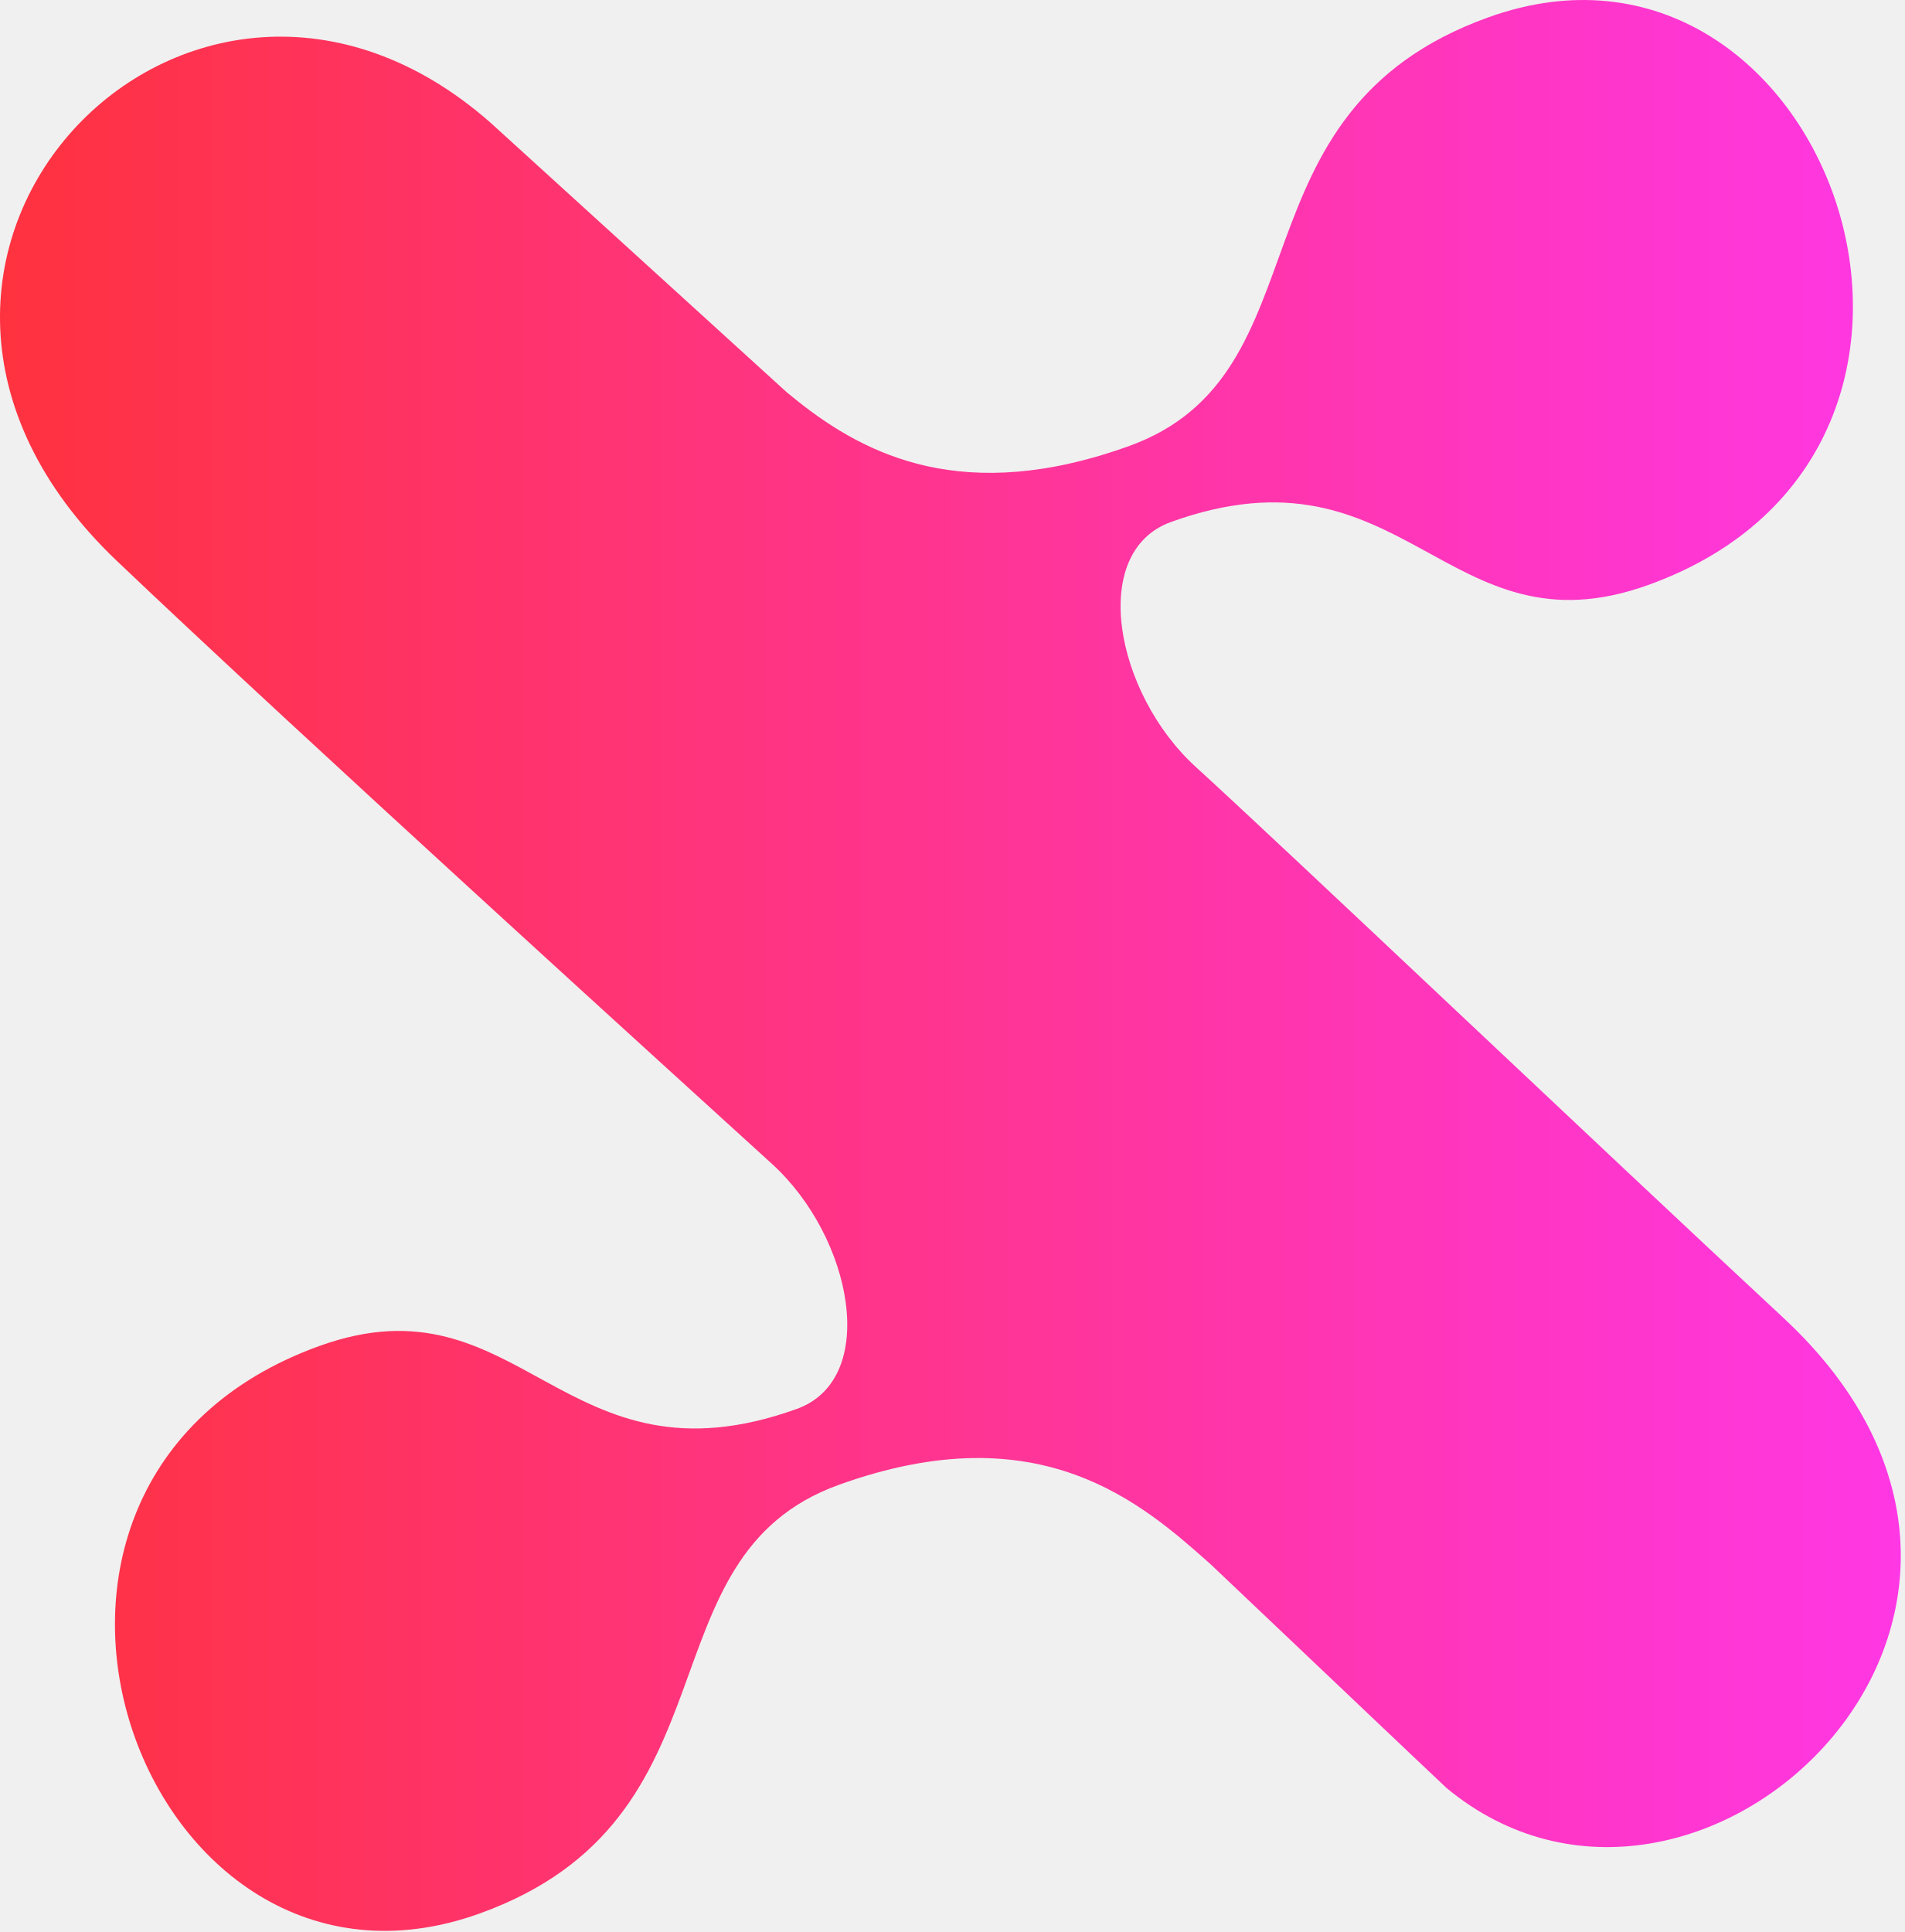
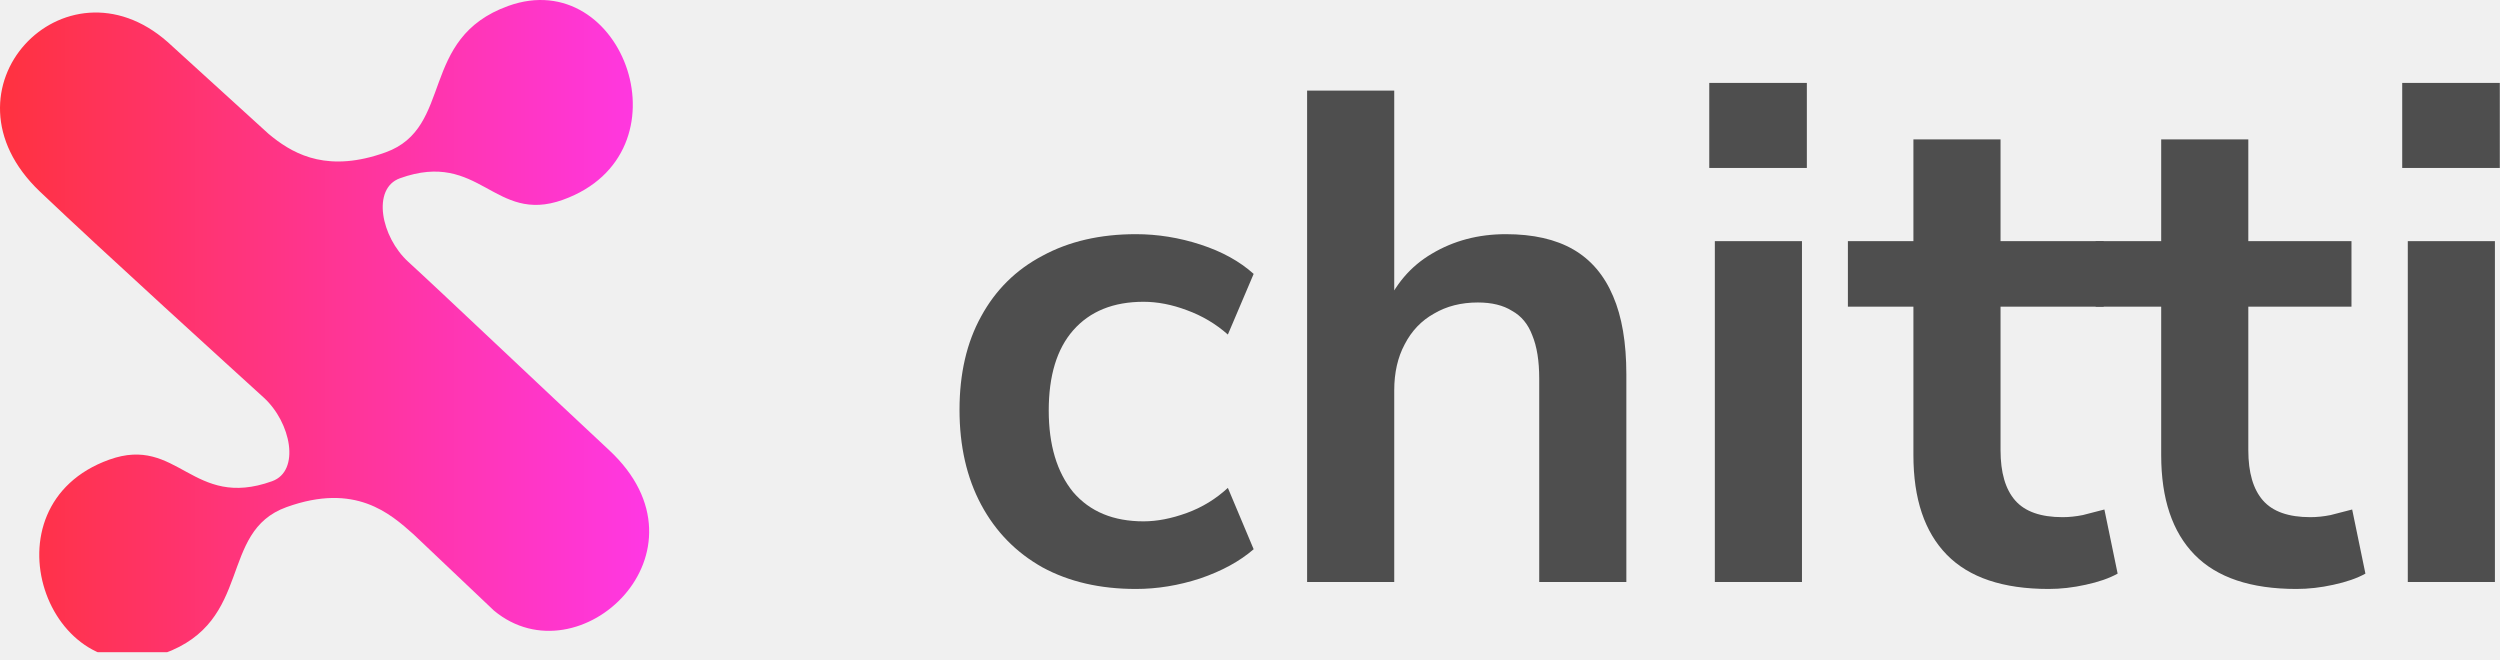
- <svg xmlns="http://www.w3.org/2000/svg" width="70" height="71" viewBox="0 0 70 71" fill="none">
-   <path d="M65.543 48.436C58.629 42.006 47.187 31.139 43.945 28.186C40.979 25.483 39.988 20.278 43.037 19.181C51.64 16.085 53.151 24.169 60.57 21.498C74.456 16.501 67.117 -3.834 54.692 0.638C44.995 4.127 48.877 13.734 41.483 16.395C35.439 18.57 31.834 16.731 29.345 14.767C29.196 14.649 29.051 14.531 28.91 14.414C28.91 14.414 18.035 4.518 18.035 4.517C6.976 -5.231 -7.268 9.611 4.296 20.615C11.137 27.126 25.13 39.82 28.371 42.774C31.337 45.476 32.328 50.681 29.279 51.778C20.676 54.874 19.165 46.791 11.746 49.461C-2.14 54.458 5.199 74.793 17.624 70.321C27.321 66.832 23.44 57.225 30.833 54.564C38.228 51.903 41.973 55.25 44.488 57.485C44.578 57.566 53.064 65.63 53.155 65.705C62.325 73.32 77.269 59.341 65.542 48.435L65.543 48.436Z" fill="url(#paint0_linear_163_11615)" />
+ <svg xmlns="http://www.w3.org/2000/svg" width="269" height="71" viewBox="0 0 269 71" fill="none">
+   <g clip-path="url(#clip0_2007_82)">
+     <path d="M65.543 48.436C58.629 42.006 47.187 31.139 43.945 28.186C40.979 25.483 39.988 20.278 43.037 19.181C51.64 16.085 53.151 24.169 60.57 21.498C74.456 16.501 67.117 -3.834 54.692 0.638C44.995 4.127 48.877 13.734 41.483 16.395C35.439 18.57 31.834 16.731 29.345 14.767C29.196 14.649 29.051 14.531 28.91 14.414C28.91 14.414 18.035 4.518 18.035 4.517C6.976 -5.231 -7.268 9.611 4.296 20.615C11.137 27.126 25.13 39.82 28.371 42.774C31.337 45.476 32.328 50.681 29.279 51.778C20.676 54.874 19.165 46.791 11.746 49.461C-2.14 54.458 5.199 74.793 17.624 70.321C27.321 66.832 23.44 57.225 30.833 54.564C38.228 51.903 41.973 55.25 44.488 57.485C44.578 57.566 53.064 65.63 53.155 65.705C62.325 73.32 77.269 59.341 65.542 48.435L65.543 48.436Z" fill="url(#paint0_linear_2007_82)" />
+   </g>
+   <path d="M122.219 63.372C118.369 63.372 115.019 62.597 112.169 61.047C109.319 59.447 107.119 57.197 105.569 54.297C104.019 51.397 103.244 47.997 103.244 44.097C103.244 40.197 104.019 36.847 105.569 34.047C107.119 31.197 109.319 29.022 112.169 27.522C115.019 25.972 118.369 25.197 122.219 25.197C124.569 25.197 126.894 25.572 129.194 26.322C131.494 27.072 133.394 28.122 134.894 29.472L132.119 35.997C130.819 34.847 129.344 33.972 127.694 33.372C126.094 32.772 124.544 32.472 123.044 32.472C119.794 32.472 117.269 33.497 115.469 35.547C113.719 37.547 112.844 40.422 112.844 44.172C112.844 47.872 113.719 50.797 115.469 52.947C117.269 55.047 119.794 56.097 123.044 56.097C124.494 56.097 126.044 55.797 127.694 55.197C129.344 54.597 130.819 53.697 132.119 52.497L134.894 59.097C133.394 60.397 131.469 61.447 129.119 62.247C126.819 62.997 124.519 63.372 122.219 63.372Z" fill="#4E4E4E" />
+   <path d="M140.645 62.622V9.747H150.02V33.297H148.97C150.07 30.647 151.77 28.647 154.07 27.297C156.42 25.897 159.07 25.197 162.02 25.197C164.97 25.197 167.395 25.747 169.295 26.847C171.195 27.947 172.62 29.622 173.57 31.872C174.52 34.072 174.995 36.872 174.995 40.272V62.622H165.62V40.722C165.62 38.822 165.37 37.272 164.87 36.072C164.42 34.872 163.695 33.997 162.695 33.447C161.745 32.847 160.52 32.547 159.02 32.547C157.22 32.547 155.645 32.947 154.295 33.747C152.945 34.497 151.895 35.597 151.145 37.047C150.395 38.447 150.02 40.097 150.02 41.997V62.622H140.645Z" fill="#4E4E4E" />
+   <path d="M183.917 18.072V8.922H194.417V18.072H183.917ZM184.517 62.622V25.947H193.892V62.622H184.517Z" fill="#4E4E4E" />
+   <path d="M220.433 63.372C215.533 63.372 211.883 62.147 209.483 59.697C207.083 57.247 205.883 53.672 205.883 48.972V32.997H198.833V25.947H205.883V14.997H215.258V25.947H226.358V32.997H215.258V48.447C215.258 50.847 215.783 52.647 216.833 53.847C217.883 55.047 219.583 55.647 221.933 55.647C222.633 55.647 223.358 55.572 224.108 55.422C224.858 55.222 225.633 55.022 226.433 54.822L227.858 61.722C226.958 62.222 225.808 62.622 224.408 62.922C223.058 63.222 221.733 63.372 220.433 63.372Z" fill="#4E4E4E" />
+   <path d="M247.094 63.372C242.194 63.372 238.544 62.147 236.144 59.697C233.744 57.247 232.544 53.672 232.544 48.972V32.997H225.494V25.947H232.544V14.997H241.919V25.947H253.019V32.997H241.919V48.447C241.919 50.847 242.444 52.647 243.494 53.847C244.544 55.047 246.244 55.647 248.594 55.647C249.294 55.647 250.019 55.572 250.769 55.422C251.519 55.222 252.294 55.022 253.094 54.822L254.519 61.722C253.619 62.222 252.469 62.622 251.069 62.922C249.719 63.222 248.394 63.372 247.094 63.372Z" fill="#4E4E4E" />
+   <path d="M258.478 18.072V8.922H268.978V18.072H258.478ZM259.078 62.622V25.947H268.453V62.622H259.078Z" fill="#4E4E4E" />
  <defs>
-     <linearGradient id="paint0_linear_163_11615" x1="0" y1="35.48" x2="69.851" y2="35.48" gradientUnits="userSpaceOnUse">
+     <linearGradient id="paint0_linear_2007_82" x1="0" y1="35.48" x2="69.851" y2="35.48" gradientUnits="userSpaceOnUse">
      <stop stop-color="#FF323F" />
      <stop offset="1" stop-color="#FF37E4" />
    </linearGradient>
+     <clipPath id="clip0_2007_82">
+       <rect width="69.852" height="70.178" fill="white" />
+     </clipPath>
  </defs>
</svg>
